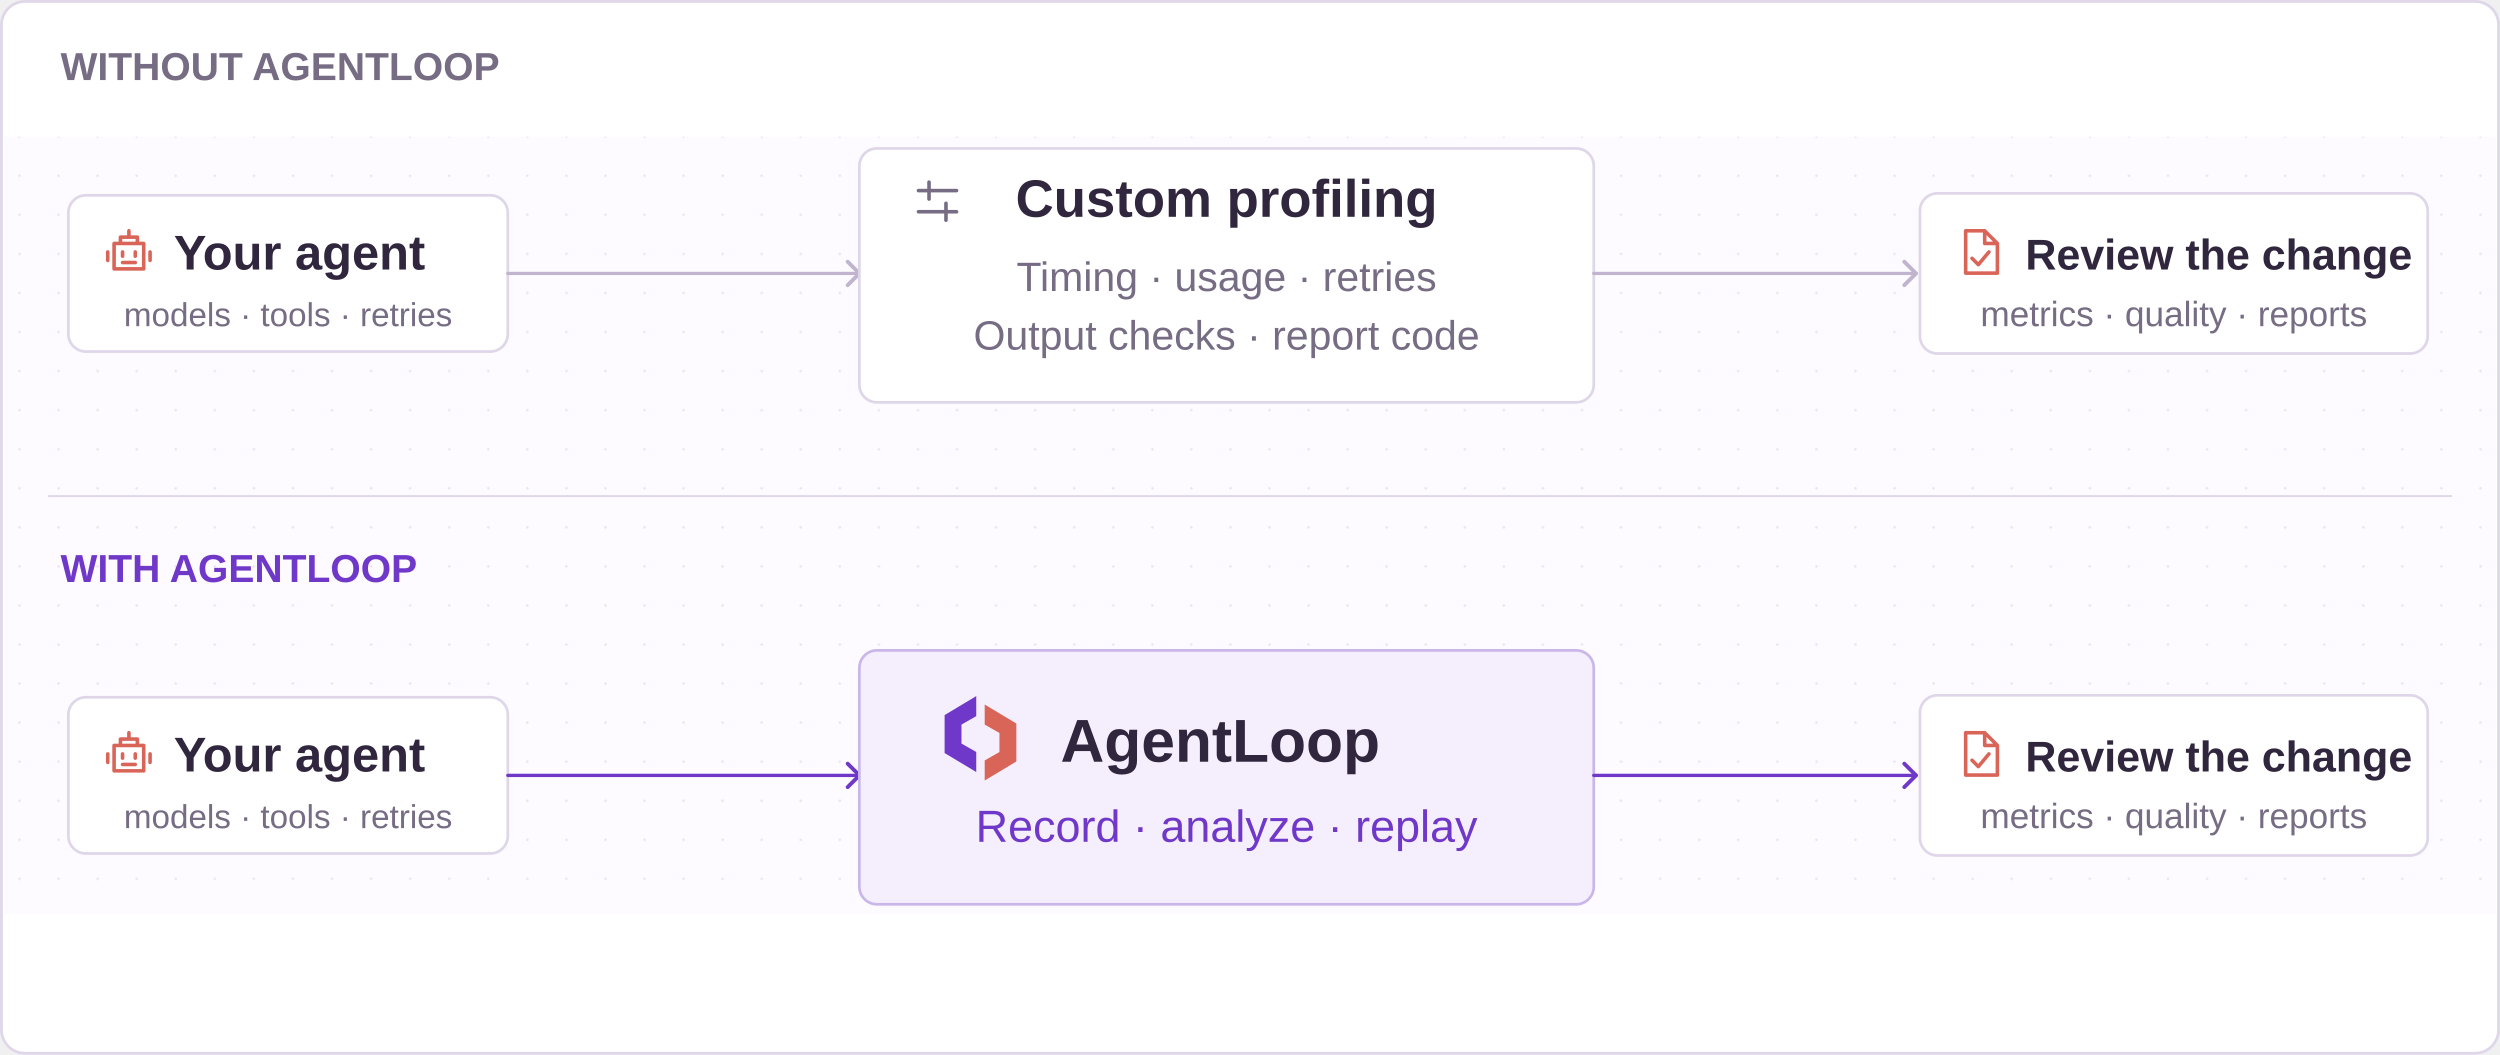
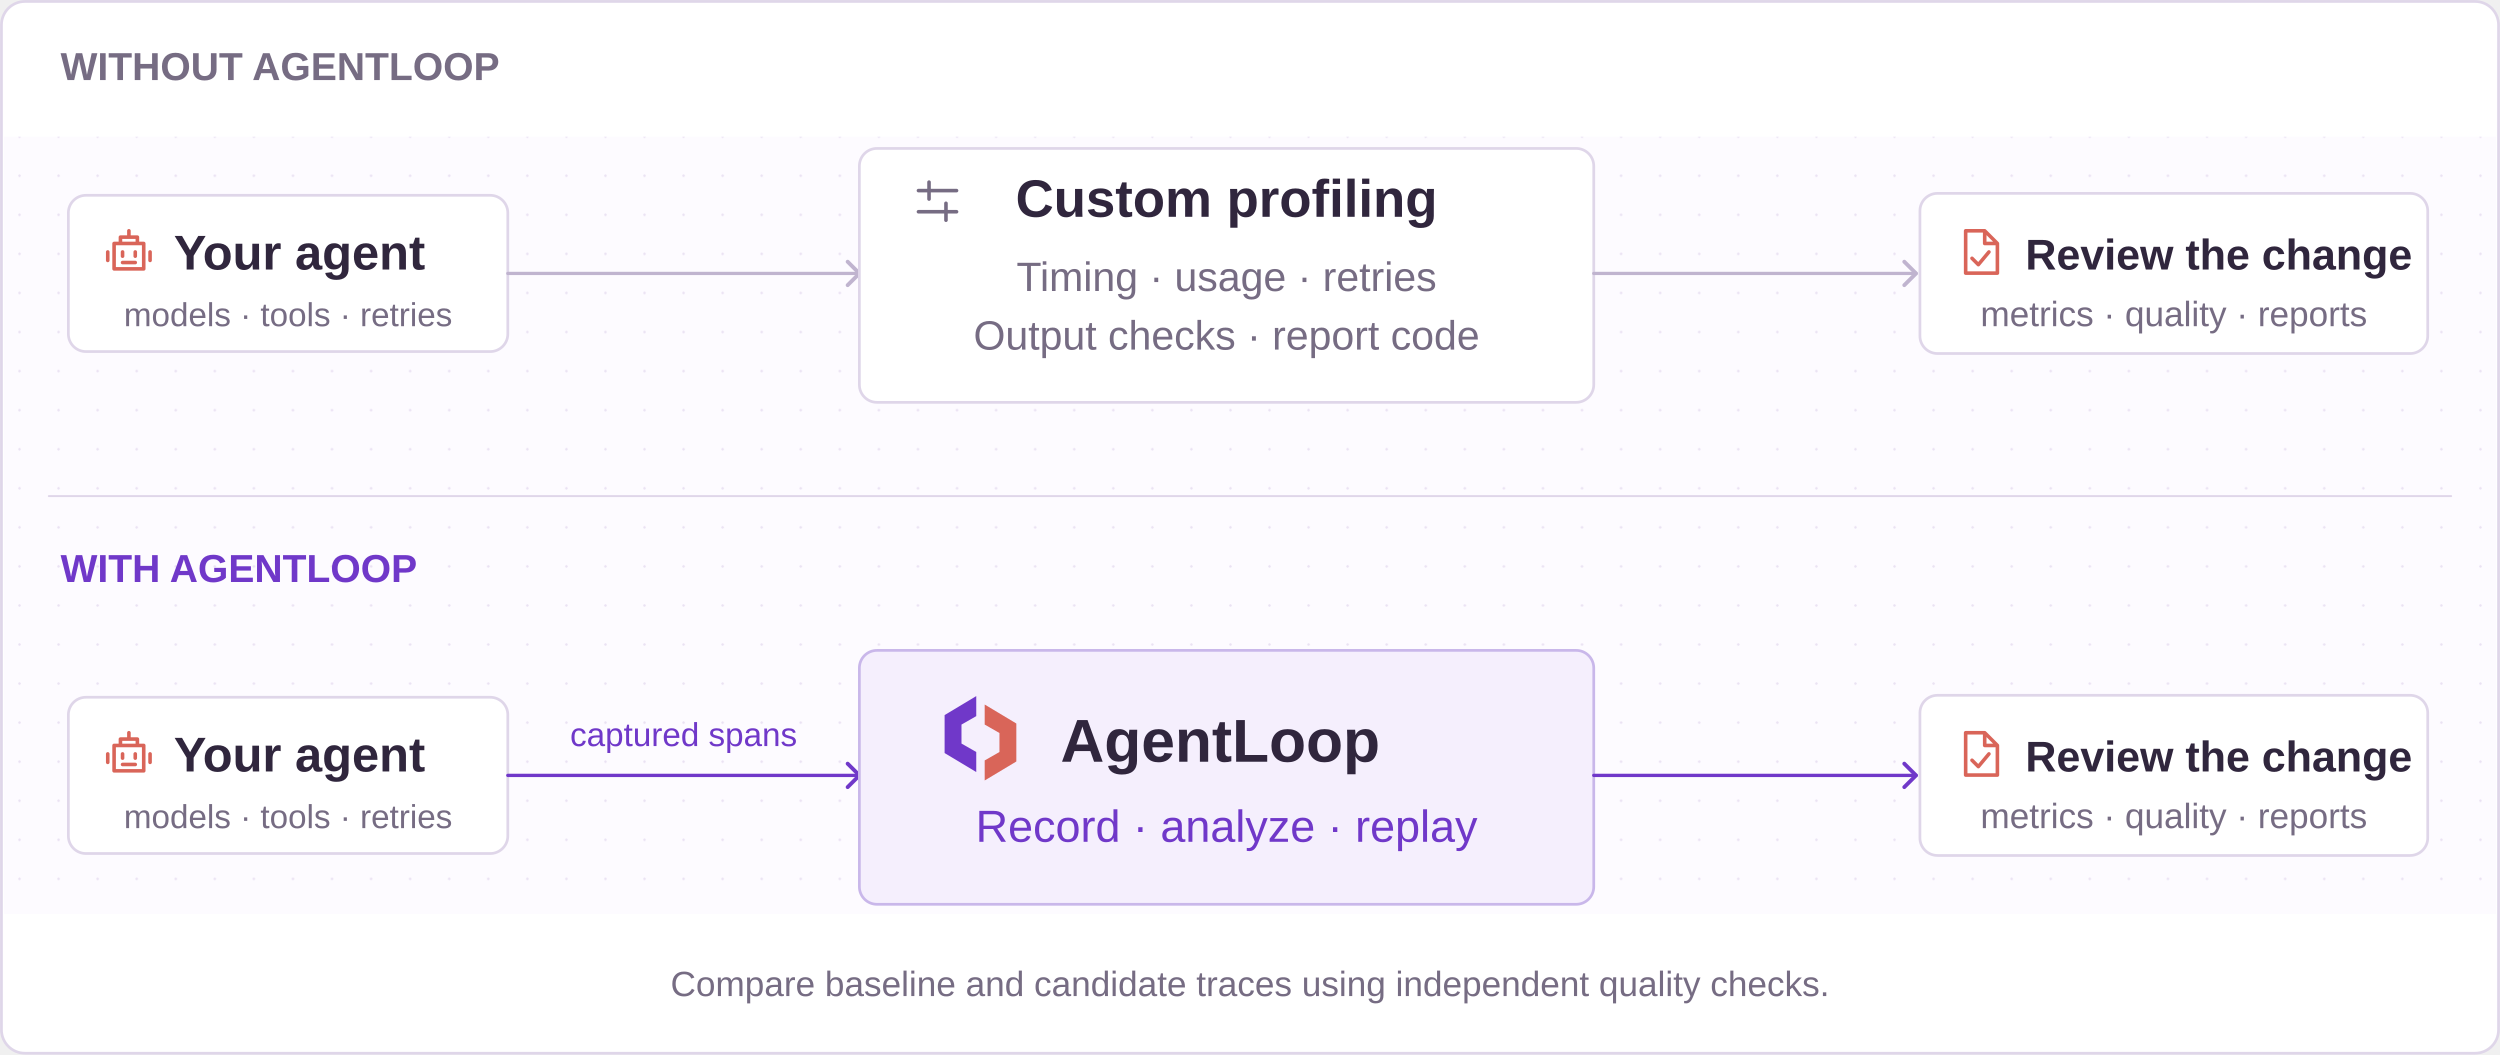
<svg xmlns="http://www.w3.org/2000/svg" width="1280" height="540" viewBox="0 0 1280 540" role="img" aria-labelledby="title desc">
  <defs>
    <pattern id="dots" width="20" height="20" patternUnits="userSpaceOnUse">
      <circle cx="10" cy="10" r=".65" fill="#eae2f3" />
    </pattern>
  </defs>
  <rect x="0.75" y="0.75" width="1278.5" height="538.5" rx="12" fill="#ffffff" stroke="#dfd6e9" stroke-width="1.4" />
  <rect x="2" y="70" width="1276" height="398" fill="#fdfbff" />
  <rect x="2" y="70" width="1276" height="398" fill="url(#dots)" />
  <text x="31" y="41" fill="#766c83" font-family="Arial,Helvetica,sans-serif" font-size="20" font-weight="700" text-anchor="start">WITHOUT AGENTLOOP</text>
  <rect x="35" y="100" width="225" height="80" rx="9" fill="#ffffff" stroke="#dfd6e9" stroke-width="1.4" />
  <svg x="53" y="116" width="26" height="26" viewBox="0 0 24 24" fill="none" stroke="#d96559" stroke-width="1.7" stroke-linecap="round" stroke-linejoin="round" aria-hidden="true">
    <path d="M8 5h8v3H8zM12 2v3M5 8h14v12H5zM2 12v4M22 12v4M9 12v2M15 12v2M9 17h6" />
  </svg>
  <text x="89" y="138" fill="#30263d" font-family="Arial,Helvetica,sans-serif" font-size="25" font-weight="600" text-anchor="start">Your agent</text>
  <text x="147.5" y="167" fill="#766c83" font-family="Arial,Helvetica,sans-serif" font-size="17" font-weight="400" text-anchor="middle">models · tools · retries</text>
  <path d="M260 140H440" fill="none" stroke="#c0b4cf" stroke-width="1.7" stroke-linecap="round" stroke-linejoin="round" />
  <path d="M434 134l6 6-6 6" fill="none" stroke="#c0b4cf" stroke-width="2" stroke-linecap="round" stroke-linejoin="round" />
  <rect x="440" y="76" width="376" height="130" rx="9" fill="#ffffff" stroke="#dfd6e9" stroke-width="1.4" />
  <svg x="467" y="90" width="26" height="26" viewBox="0 0 24 24" fill="none" stroke="#766c83" stroke-width="1.7" stroke-linecap="round" stroke-linejoin="round" aria-hidden="true">
    <path d="M3 7h18M3 17h18M8 3v8M16 13v8" />
  </svg>
  <text x="628" y="111" fill="#30263d" font-family="Arial,Helvetica,sans-serif" font-size="27" font-weight="700" text-anchor="middle">Custom profiling</text>
  <text x="628" y="149" fill="#766c83" font-family="Arial,Helvetica,sans-serif" font-size="21" font-weight="400" text-anchor="middle">Timing · usage · retries</text>
  <text x="628" y="179" fill="#766c83" font-family="Arial,Helvetica,sans-serif" font-size="21" font-weight="400" text-anchor="middle">Output checks · report code</text>
  <path d="M816 140H981" fill="none" stroke="#c0b4cf" stroke-width="1.7" stroke-linecap="round" stroke-linejoin="round" />
  <path d="M975 134l6 6-6 6" fill="none" stroke="#c0b4cf" stroke-width="2" stroke-linecap="round" stroke-linejoin="round" />
  <rect x="983" y="99" width="260" height="82" rx="9" fill="#ffffff" stroke="#dfd6e9" stroke-width="1.4" />
  <svg x="1001" y="116" width="26" height="26" viewBox="0 0 24 24" fill="none" stroke="#d96559" stroke-width="1.7" stroke-linecap="round" stroke-linejoin="round" aria-hidden="true">
    <path d="M14 2H5v20h15V8zM14 2v6h6M8 15l3 3 5-6" />
  </svg>
  <text x="1037" y="138" fill="#30263d" font-family="Arial,Helvetica,sans-serif" font-size="22" font-weight="600" text-anchor="start">Review the change</text>
  <text x="1113" y="167" fill="#766c83" font-family="Arial,Helvetica,sans-serif" font-size="18" font-weight="400" text-anchor="middle">metrics · quality · reports</text>
  <text x="31" y="298" fill="#7038c9" font-family="Arial,Helvetica,sans-serif" font-size="20" font-weight="700" text-anchor="start">WITH AGENTLOOP</text>
  <rect x="35" y="357" width="225" height="80" rx="9" fill="#ffffff" stroke="#dfd6e9" stroke-width="1.4" />
  <svg x="53" y="373" width="26" height="26" viewBox="0 0 24 24" fill="none" stroke="#d96559" stroke-width="1.7" stroke-linecap="round" stroke-linejoin="round" aria-hidden="true">
    <path d="M8 5h8v3H8zM12 2v3M5 8h14v12H5zM2 12v4M22 12v4M9 12v2M15 12v2M9 17h6" />
  </svg>
  <text x="89" y="395" fill="#30263d" font-family="Arial,Helvetica,sans-serif" font-size="25" font-weight="600" text-anchor="start">Your agent</text>
  <text x="147.5" y="424" fill="#766c83" font-family="Arial,Helvetica,sans-serif" font-size="17" font-weight="400" text-anchor="middle">models · tools · retries</text>
+   <text x="350" y="382" fill="#7038c9" font-family="Arial,Helvetica,sans-serif" font-size="17" text-anchor="middle">captured spans</text>
  <path d="M260 397H440" fill="none" stroke="#7038c9" stroke-width="1.7" stroke-linecap="round" stroke-linejoin="round" />
  <path d="M434 391l6 6-6 6" fill="none" stroke="#7038c9" stroke-width="2" stroke-linecap="round" stroke-linejoin="round" />
  <rect x="440" y="333" width="376" height="130" rx="9" fill="#f5effd" stroke="#c9b7ea" stroke-width="1.4" />
  <g transform="translate(475 351) scale(0.54)">
    <path d="M46 10 16 28 16 64 46 82 46 63 32 55 32 37 46 29Z" fill="#7038c9" />
    <path d="M54 18 84 36 84 72 54 90 54 71 68 63 68 45 54 37Z" fill="#d96559" />
  </g>
  <text x="543" y="390" fill="#30263d" font-family="Arial,Helvetica,sans-serif" font-size="31" font-weight="700" text-anchor="start">AgentLoop</text>
  <text x="628" y="431" fill="#7038c9" font-family="Arial,Helvetica,sans-serif" font-size="23" font-weight="500" text-anchor="middle">Record · analyze · replay</text>
  <path d="M816 397H981" fill="none" stroke="#7038c9" stroke-width="1.7" stroke-linecap="round" stroke-linejoin="round" />
  <path d="M975 391l6 6-6 6" fill="none" stroke="#7038c9" stroke-width="2" stroke-linecap="round" stroke-linejoin="round" />
  <rect x="983" y="356" width="260" height="82" rx="9" fill="#ffffff" stroke="#dfd6e9" stroke-width="1.4" />
  <svg x="1001" y="373" width="26" height="26" viewBox="0 0 24 24" fill="none" stroke="#d96559" stroke-width="1.7" stroke-linecap="round" stroke-linejoin="round" aria-hidden="true">
    <path d="M14 2H5v20h15V8zM14 2v6h6M8 15l3 3 5-6" />
  </svg>
  <text x="1037" y="395" fill="#30263d" font-family="Arial,Helvetica,sans-serif" font-size="22" font-weight="600" text-anchor="start">Review the change</text>
  <text x="1113" y="424" fill="#766c83" font-family="Arial,Helvetica,sans-serif" font-size="18" font-weight="400" text-anchor="middle">metrics · quality · reports</text>
  <path d="M25 254H1255" fill="none" stroke="#dfd6e9" stroke-width="1" stroke-linecap="round" stroke-linejoin="round" />
+   <text x="640" y="510" fill="#766c83" font-family="Arial,Helvetica,sans-serif" font-size="18" text-anchor="middle">Compare baseline and candidate traces using independent quality checks.</text>
</svg>
